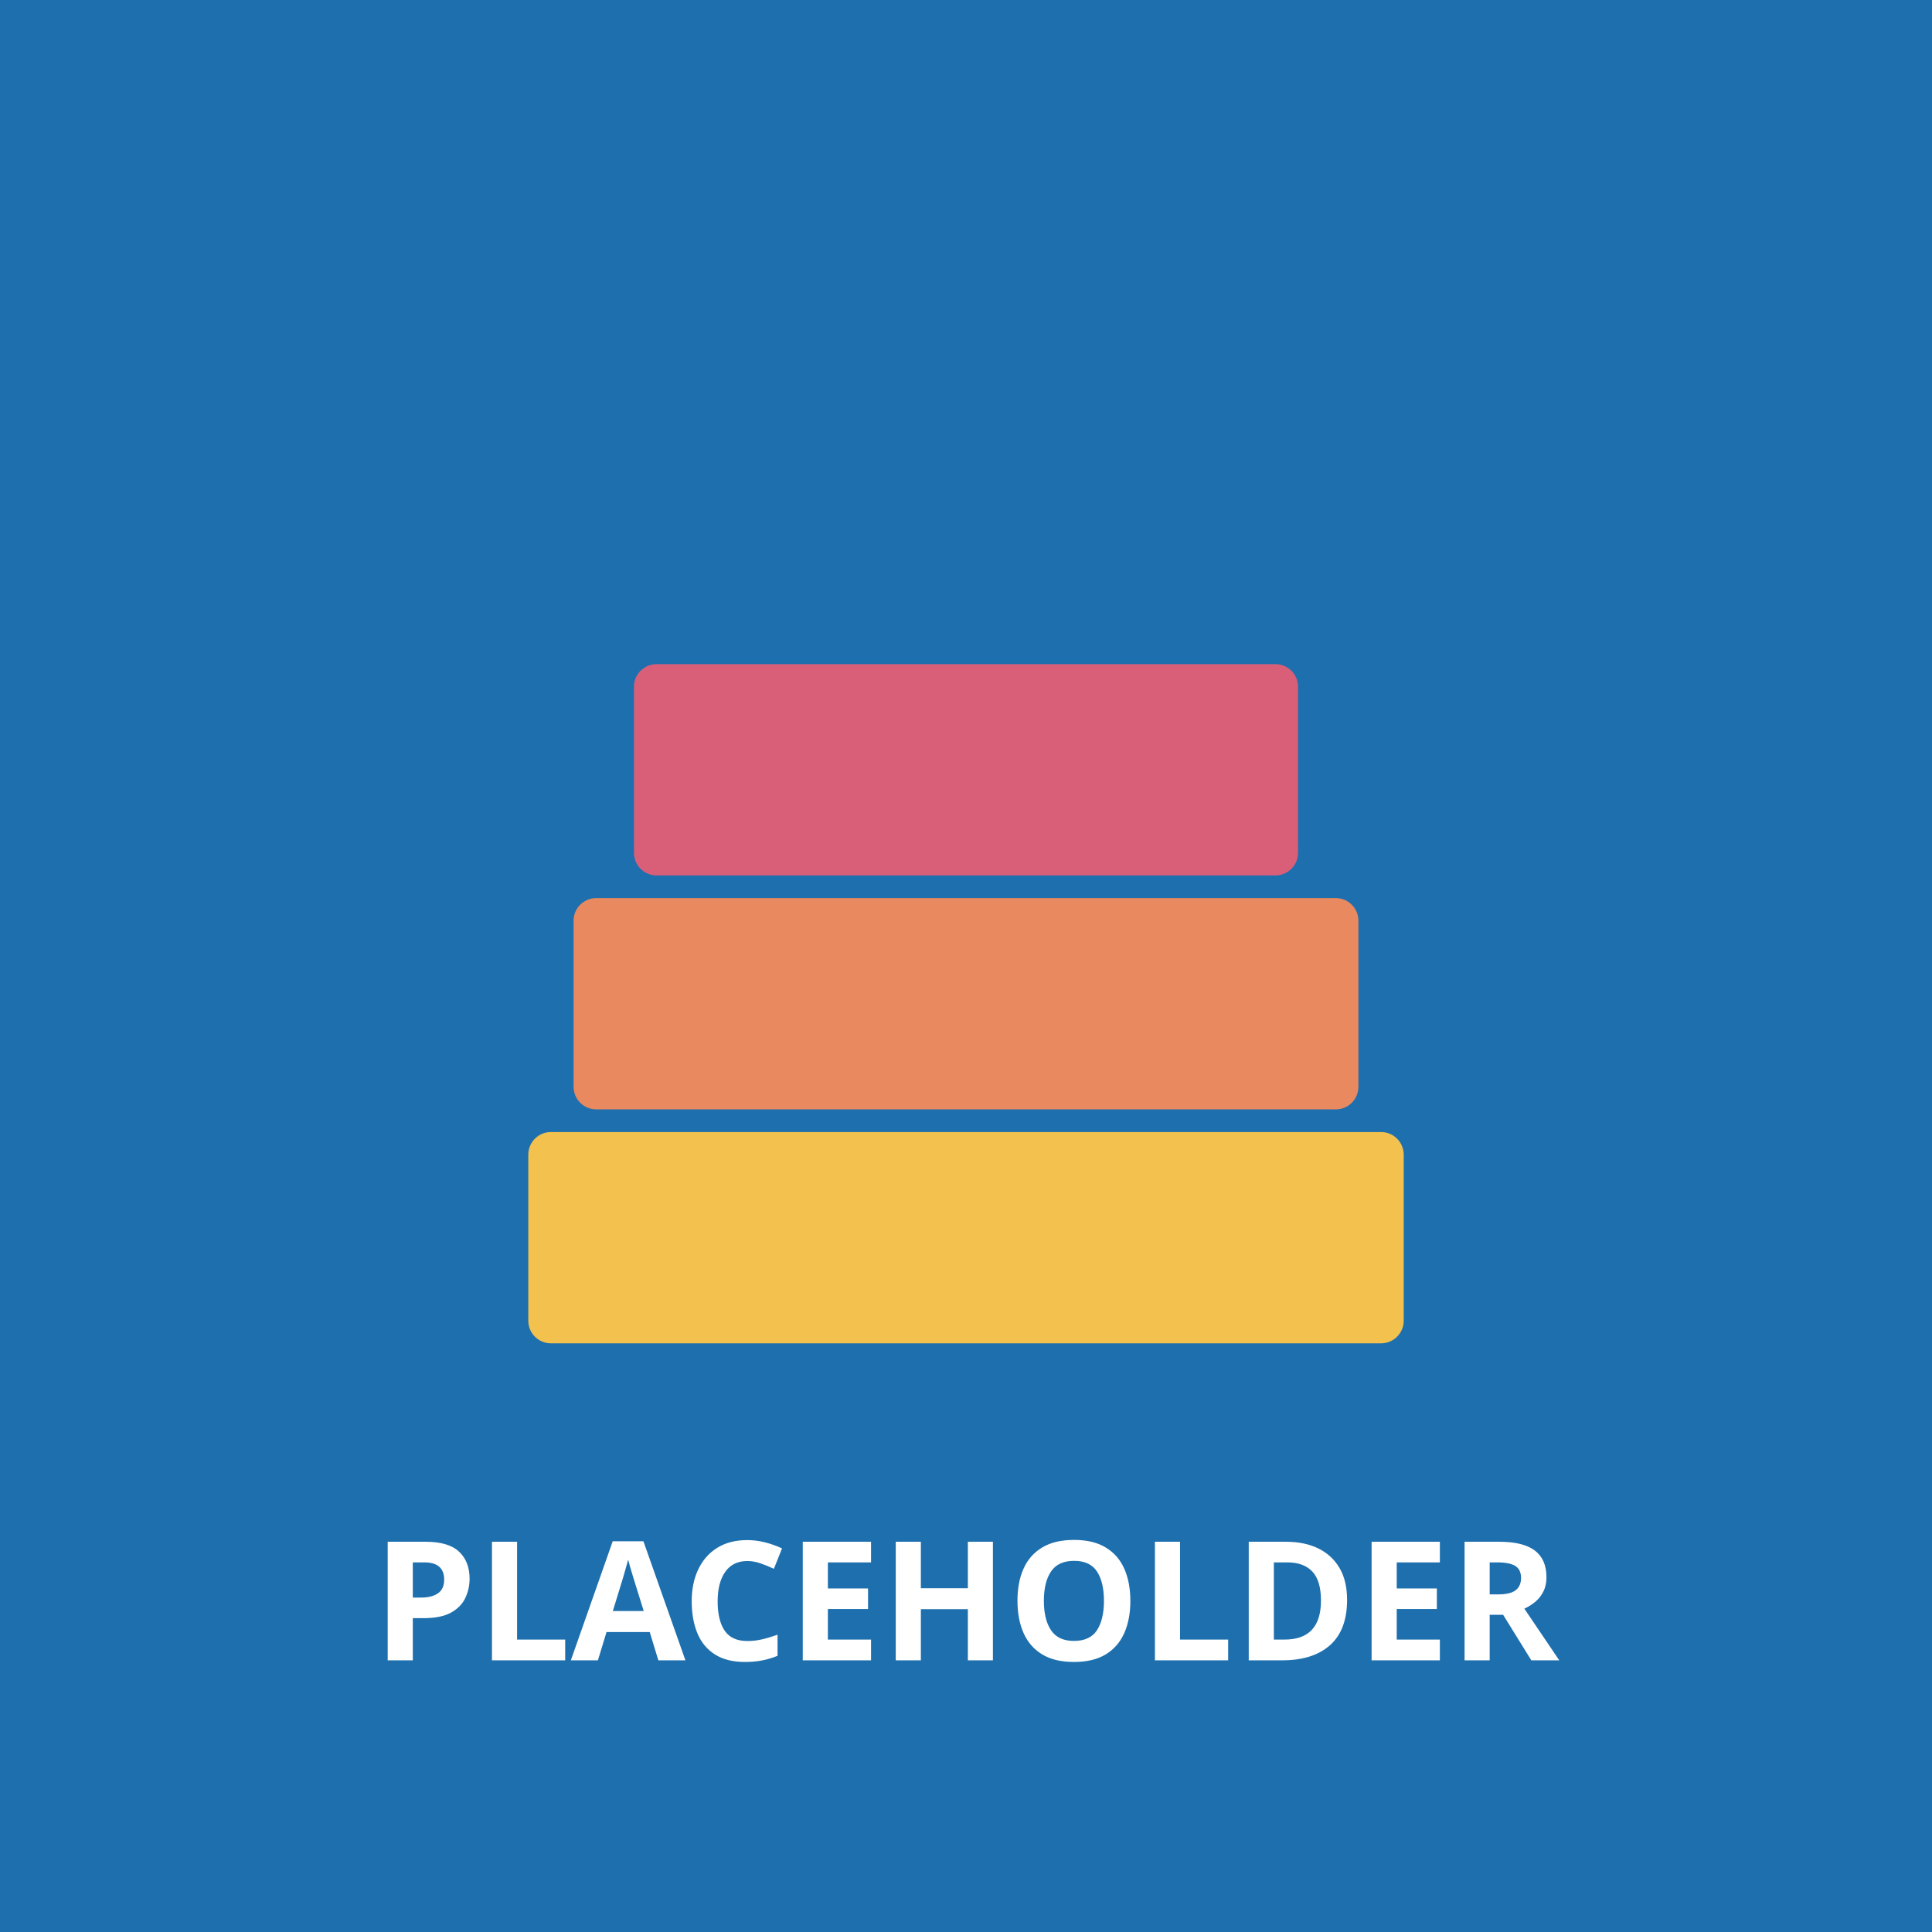
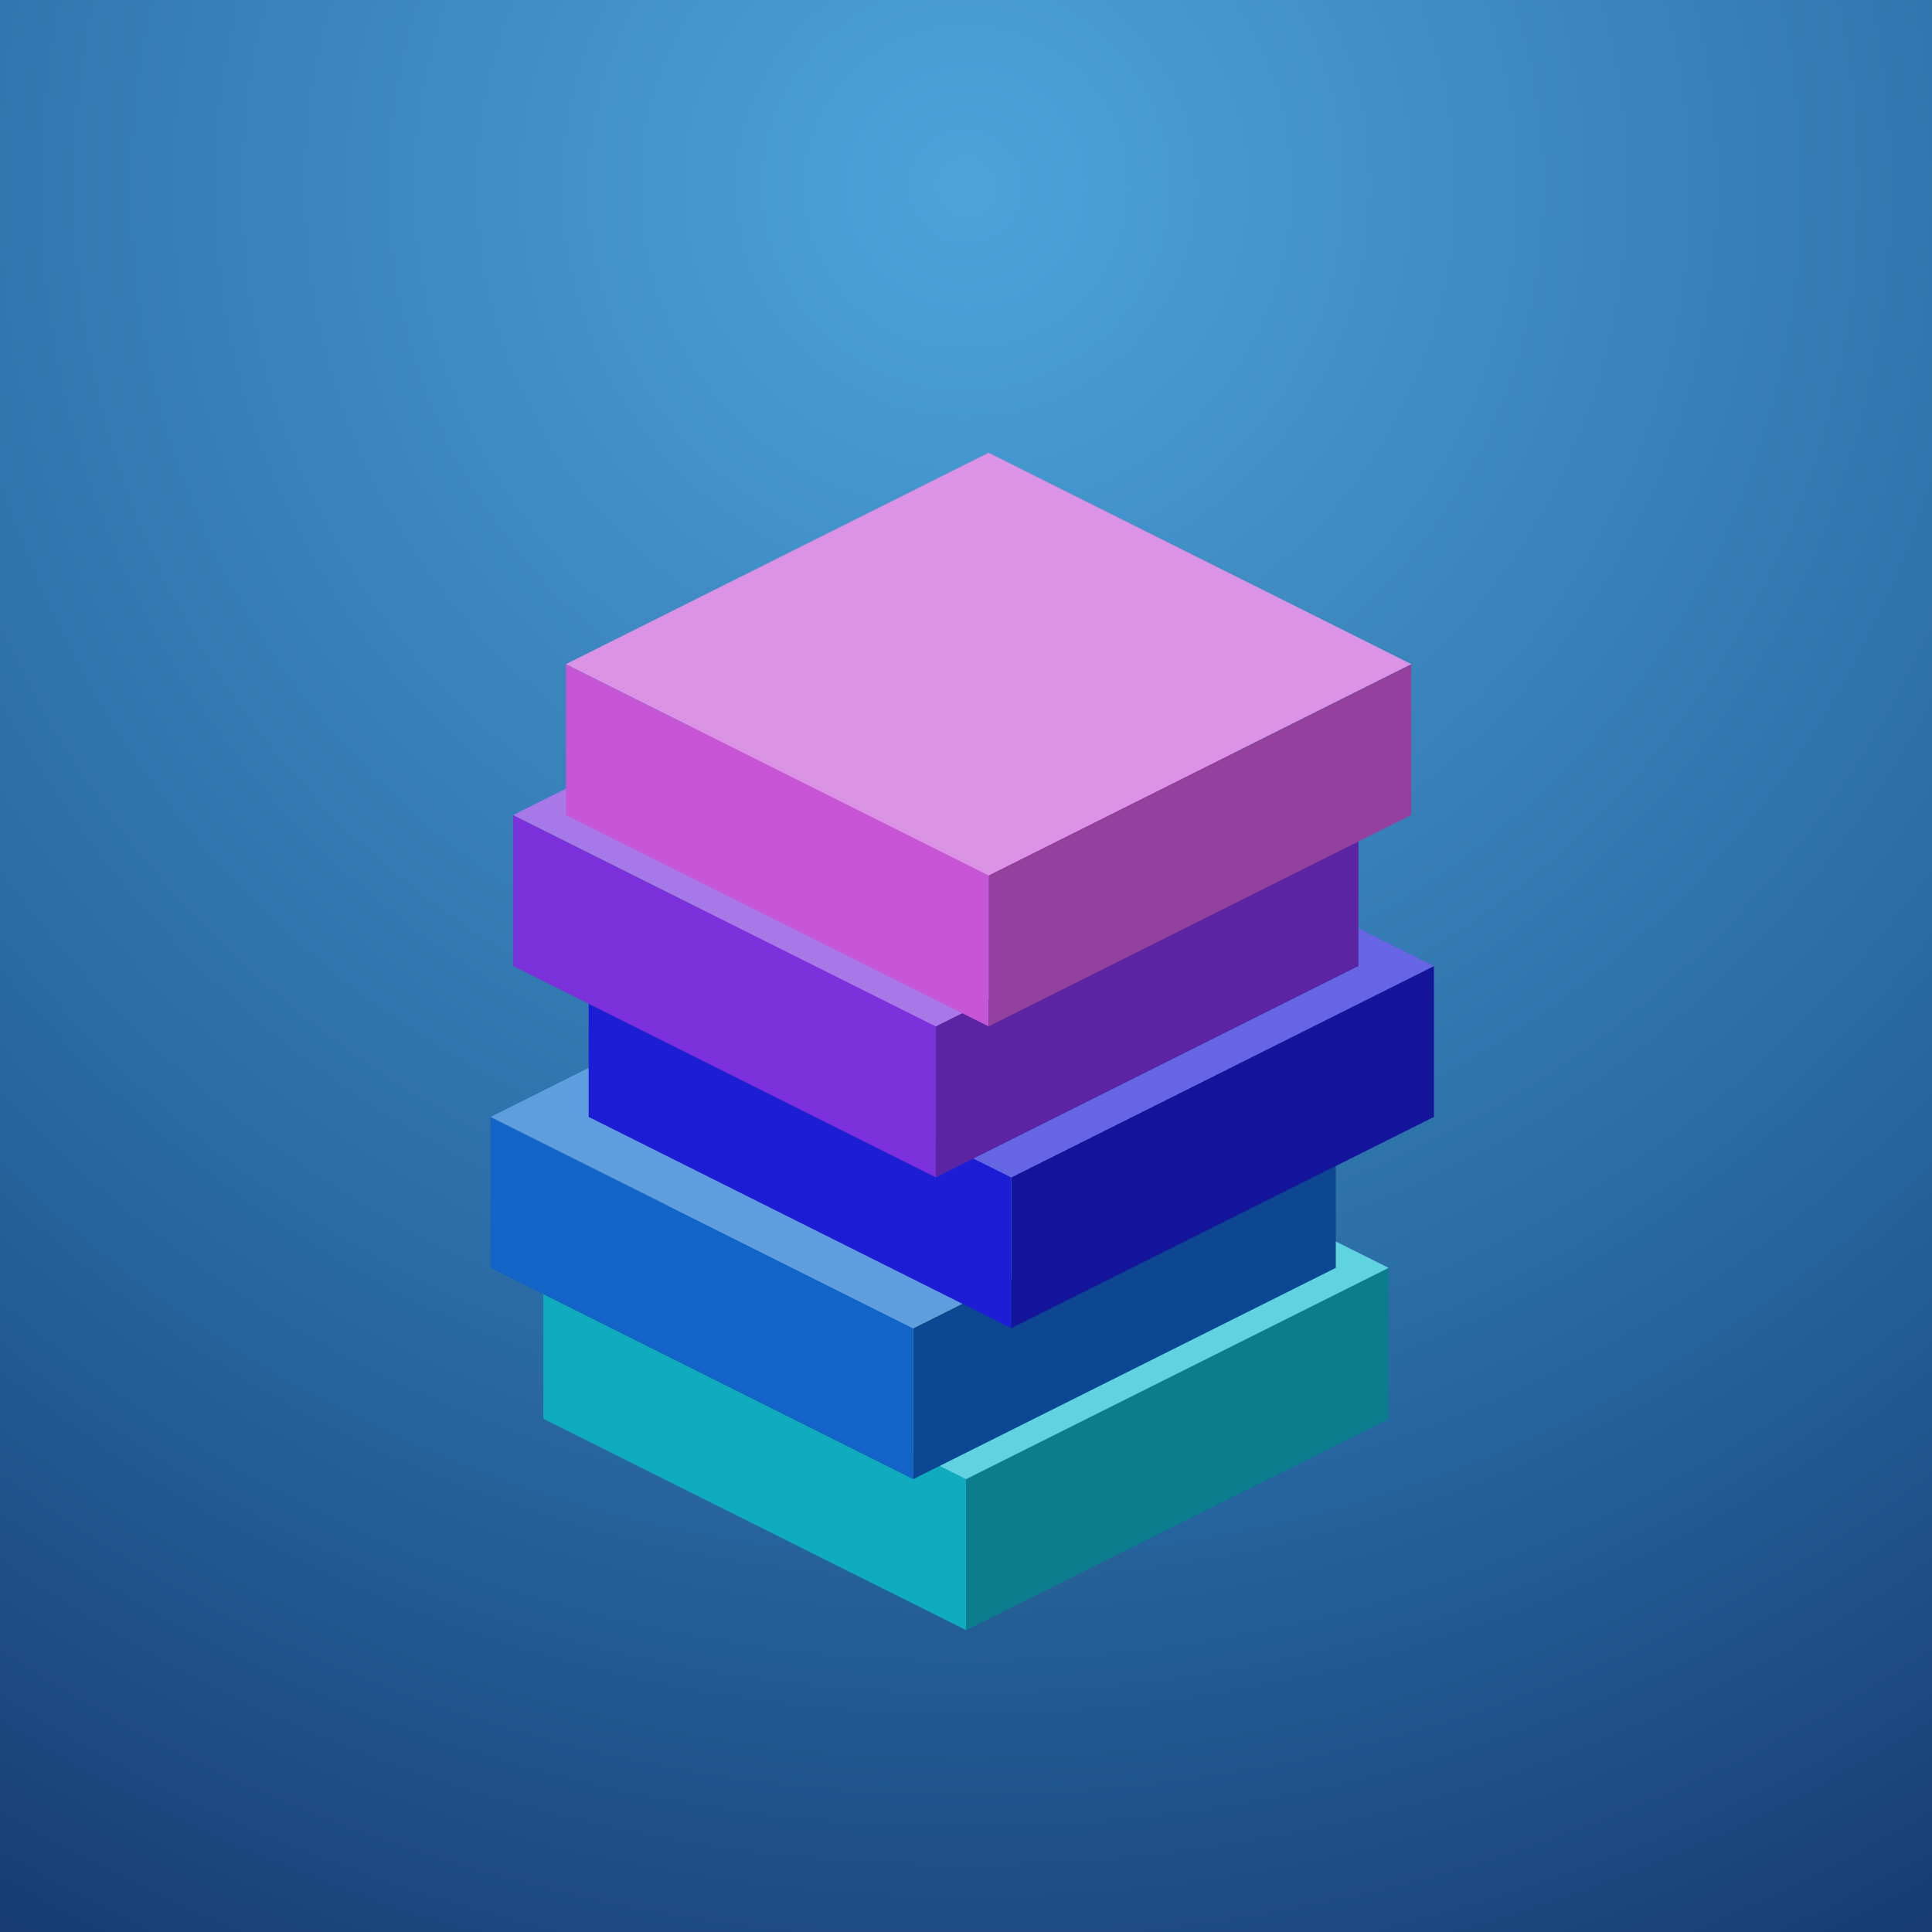
- <svg xmlns="http://www.w3.org/2000/svg" viewBox="0 0 512 512">
-   <rect width="512" height="512" fill="#1d6fae" />
-   <rect x="140" y="300" width="232" height="56" rx="6" fill="#f2c14e" />
-   <rect x="152" y="238" width="208" height="56" rx="6" fill="#e8895f" />
-   <rect x="168" y="176" width="176" height="56" rx="6" fill="#d95f79" />
-   <text x="256" y="440" font-family="sans-serif" font-size="44" font-weight="700" text-anchor="middle" fill="#ffffff">PLACEHOLDER</text>
+ <svg xmlns="http://www.w3.org/2000/svg" viewBox="0 0 512 512" width="512" height="512">
+   <defs>
+     <radialGradient id="sky" cx="50%" cy="10%" r="120%">
+       <stop offset="0%" stop-color="#4ea3db" />
+       <stop offset="52%" stop-color="#2a6ba5" />
+       <stop offset="100%" stop-color="#0e285b" />
+     </radialGradient>
+   </defs>
+   <rect width="512" height="512" fill="url(#sky)" />
+   <path d="M144 336 L256 392 L256 432 L144 376 Z" fill="#11abbf" />
+   <path d="M368 336 L256 392 L256 432 L368 376 Z" fill="#0b7d8c" />
+   <path d="M256 280 L368 336 L256 392 L144 336 Z" fill="#5fd4e0" />
+   <path d="M130 296 L242 352 L242 392 L130 336 Z" fill="#1463c6" />
+   <path d="M354 296 L242 352 L242 392 L354 336 Z" fill="#0e4791" />
+   <path d="M242 240 L354 296 L242 352 L130 296 Z" fill="#5f9ede" />
+   <path d="M156 256 L268 312 L268 352 L156 296 Z" fill="#1d1dd5" />
+   <path d="M380 256 L268 312 L268 352 L380 296 Z" fill="#15159c" />
+   <path d="M268 200 L380 256 L268 312 L156 256 Z" fill="#6666e5" />
+   <path d="M136 216 L248 272 L248 312 L136 256 Z" fill="#7c32da" />
+   <path d="M360 216 L248 272 L248 312 L360 256 Z" fill="#5a24a2" />
+   <path d="M248 160 L360 216 L248 272 L136 216 Z" fill="#a877e8" />
+   <path d="M150 176 L262 232 L262 272 L150 216 Z" fill="#c656d5" />
+   <path d="M374 176 L262 232 L262 272 L374 216 Z" fill="#93409e" />
+   <path d="M262 120 L374 176 L262 232 L150 176 Z" fill="#dc93e5" />
</svg>
